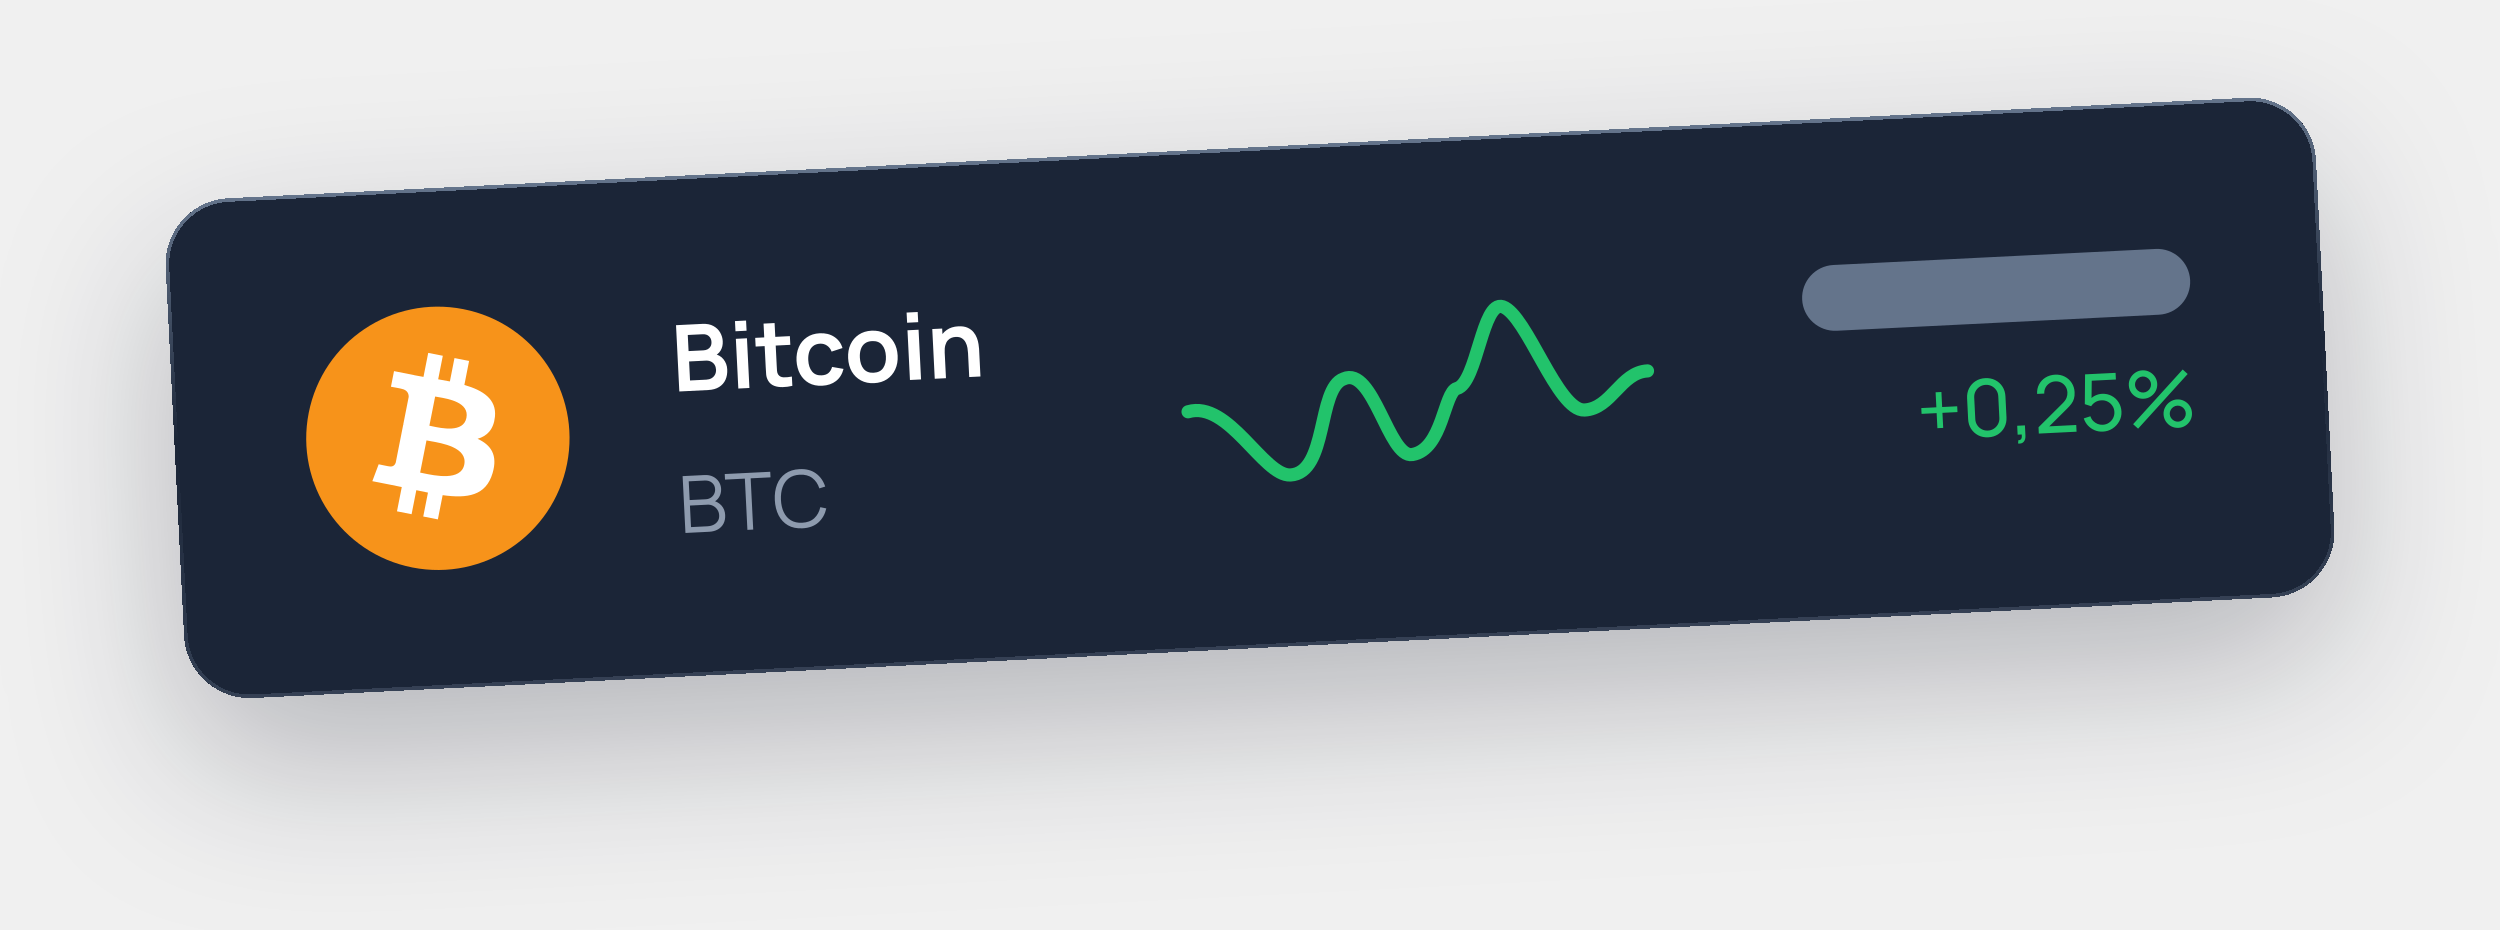
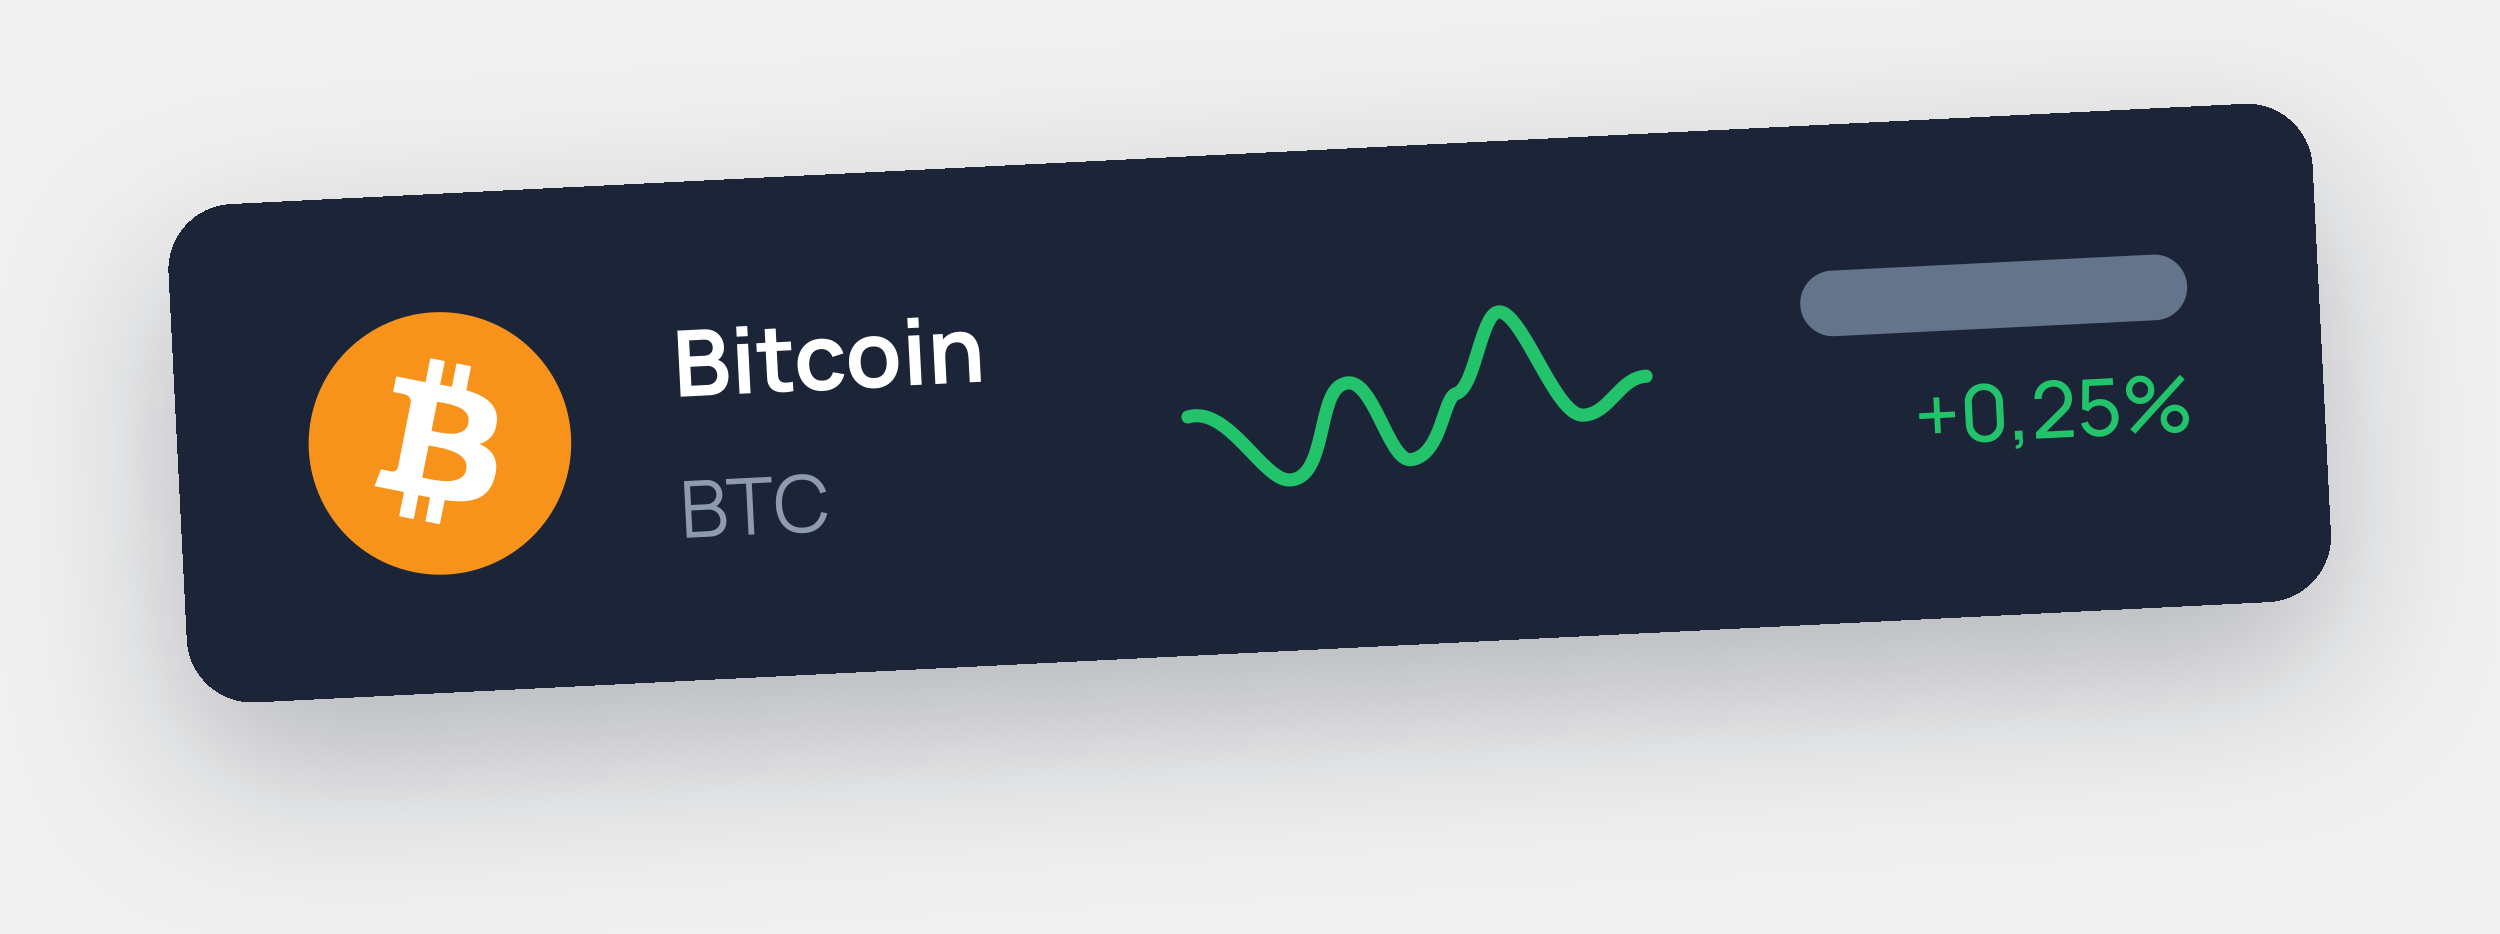
- <svg xmlns="http://www.w3.org/2000/svg" width="347" height="129" viewBox="0 0 347 129" fill="none">
-   <g filter="url(#filter0_d_5100_42186)">
-     <rect x="22.541" y="27.972" width="298.836" height="69.454" rx="9.139" transform="rotate(-2.85 22.541 27.9722)" fill="#1B2537" shape-rendering="crispEdges" />
-     <rect x="22.803" y="28.209" width="298.336" height="68.954" rx="8.889" transform="rotate(-2.85 22.8031 28.2094)" stroke="url(#paint0_linear_5100_42186)" stroke-width="0.5" shape-rendering="crispEdges" />
-     <path d="M78.706 64.373C76.754 74.274 67.144 80.719 57.241 78.767C47.342 76.816 40.897 67.206 42.85 57.306C44.8 47.404 54.41 40.959 64.31 42.91C74.212 44.861 80.657 54.472 78.706 64.373L78.706 64.373L78.706 64.373Z" fill="#F7931A" />
-     <path fill-rule="evenodd" clip-rule="evenodd" d="M68.699 57.837C68.941 55.39 67.026 54.176 64.454 53.431L65.11 50.099L63.082 49.7L62.443 52.944C61.91 52.838 61.362 52.742 60.819 52.646L61.463 49.38L59.436 48.981L58.779 52.312C58.338 52.234 57.905 52.157 57.484 52.075L57.486 52.064L54.689 51.512L54.263 53.678C54.263 53.678 55.766 53.944 55.736 53.967C56.557 54.129 56.731 54.659 56.727 55.086L55.979 58.881C56.036 58.892 56.109 58.909 56.191 58.938L56.132 58.926C56.082 58.916 56.03 58.906 55.977 58.896L54.928 64.213C54.841 64.464 54.608 64.846 54.034 64.734C54.055 64.762 52.559 64.443 52.559 64.443L51.679 66.786L54.318 67.306C54.608 67.363 54.893 67.423 55.176 67.482C55.374 67.523 55.57 67.564 55.765 67.603L55.102 70.973L57.128 71.373L57.785 68.038C58.339 68.16 58.876 68.27 59.402 68.373L58.747 71.692L60.775 72.091L61.439 68.728C64.887 69.204 67.443 68.815 68.37 65.672C69.118 63.141 68.132 61.752 66.288 60.906C67.582 60.539 68.525 59.629 68.699 57.837L68.699 57.837L68.699 57.837ZM64.441 64.483C63.986 66.793 60.367 66.028 58.711 65.677L58.711 65.677C58.562 65.646 58.429 65.618 58.315 65.595L59.196 61.131C59.334 61.158 59.503 61.187 59.694 61.22L59.694 61.22C61.404 61.516 64.907 62.12 64.441 64.483L64.441 64.483ZM59.931 59.157C61.312 59.453 64.325 60.098 64.739 57.998L64.739 57.998C65.162 55.85 62.241 55.355 60.815 55.112C60.654 55.085 60.513 55.061 60.397 55.038L59.598 59.087C59.694 59.106 59.806 59.13 59.931 59.157Z" fill="white" />
-     <path d="M94.29 54.337L93.832 45.136L97.481 44.955C98.102 44.924 98.618 45.024 99.026 45.255C99.439 45.483 99.751 45.785 99.962 46.163C100.177 46.541 100.295 46.937 100.315 47.35C100.341 47.857 100.241 48.293 100.016 48.658C99.795 49.024 99.481 49.279 99.074 49.423L99.058 49.103C99.644 49.206 100.096 49.459 100.415 49.862C100.738 50.264 100.913 50.732 100.939 51.264C100.967 51.809 100.886 52.292 100.698 52.711C100.509 53.13 100.214 53.465 99.812 53.716C99.415 53.966 98.914 54.106 98.309 54.136L94.29 54.337ZM95.777 52.809L98.045 52.696C98.314 52.682 98.552 52.617 98.759 52.5C98.967 52.379 99.125 52.217 99.235 52.015C99.348 51.809 99.398 51.569 99.385 51.297C99.372 51.05 99.308 50.831 99.192 50.64C99.076 50.45 98.912 50.302 98.702 50.197C98.492 50.088 98.244 50.041 97.959 50.055L95.646 50.17L95.777 52.809ZM95.574 48.732L97.644 48.629C97.866 48.618 98.062 48.566 98.232 48.472C98.403 48.378 98.535 48.245 98.629 48.074C98.722 47.903 98.763 47.696 98.751 47.453C98.736 47.134 98.62 46.873 98.405 46.67C98.19 46.467 97.899 46.375 97.533 46.393L95.463 46.496L95.574 48.732ZM102.084 45.981L102.013 44.569L103.553 44.492L103.624 45.904L102.084 45.981ZM102.479 53.929L102.136 47.029L103.676 46.952L104.019 53.852L102.479 53.929ZM109.977 53.556C109.526 53.663 109.08 53.722 108.641 53.731C108.206 53.744 107.813 53.685 107.46 53.553C107.107 53.417 106.834 53.189 106.638 52.87C106.466 52.58 106.368 52.279 106.344 51.969C106.32 51.658 106.298 51.307 106.278 50.915L105.98 44.916L107.513 44.839L107.807 50.749C107.821 51.026 107.835 51.269 107.85 51.477C107.869 51.686 107.922 51.854 108.01 51.982C108.176 52.23 108.428 52.36 108.766 52.373C109.104 52.386 109.486 52.35 109.913 52.265L109.977 53.556ZM104.883 48.102L104.823 46.895L109.634 46.655L109.694 47.863L104.883 48.102ZM114.118 53.542C113.407 53.577 112.792 53.45 112.273 53.16C111.755 52.865 111.348 52.45 111.052 51.914C110.761 51.377 110.596 50.762 110.557 50.068C110.526 49.361 110.633 48.728 110.879 48.169C111.128 47.606 111.498 47.156 111.99 46.82C112.481 46.479 113.076 46.292 113.774 46.257C114.558 46.218 115.23 46.383 115.791 46.752C116.356 47.117 116.738 47.636 116.938 48.309L115.426 48.801C115.288 48.436 115.075 48.159 114.788 47.968C114.501 47.773 114.181 47.684 113.827 47.702C113.427 47.722 113.101 47.834 112.851 48.039C112.601 48.239 112.422 48.508 112.315 48.847C112.208 49.185 112.165 49.565 112.186 49.987C112.219 50.643 112.392 51.166 112.706 51.556C113.02 51.946 113.467 52.127 114.046 52.098C114.455 52.077 114.772 51.968 114.997 51.769C115.226 51.569 115.391 51.29 115.493 50.93L117.082 51.204C116.904 51.917 116.559 52.477 116.045 52.882C115.531 53.283 114.889 53.503 114.118 53.542ZM121.332 53.182C120.642 53.217 120.031 53.091 119.501 52.806C118.97 52.521 118.548 52.113 118.235 51.582C117.927 51.046 117.755 50.423 117.72 49.712C117.684 48.987 117.797 48.346 118.059 47.786C118.322 47.226 118.703 46.78 119.203 46.448C119.703 46.116 120.292 45.933 120.969 45.899C121.664 45.864 122.276 45.99 122.807 46.275C123.338 46.56 123.76 46.971 124.072 47.506C124.385 48.037 124.559 48.658 124.594 49.369C124.63 50.085 124.517 50.725 124.254 51.288C123.996 51.848 123.617 52.296 123.117 52.633C122.617 52.965 122.022 53.148 121.332 53.182ZM121.26 51.739C121.873 51.708 122.319 51.481 122.597 51.057C122.875 50.633 122.997 50.098 122.965 49.45C122.932 48.782 122.754 48.257 122.432 47.876C122.11 47.49 121.646 47.313 121.041 47.343C120.628 47.363 120.292 47.474 120.033 47.675C119.778 47.871 119.595 48.139 119.484 48.477C119.372 48.812 119.327 49.196 119.349 49.63C119.382 50.299 119.56 50.826 119.882 51.212C120.209 51.592 120.668 51.768 121.26 51.739ZM125.906 44.795L125.836 43.383L127.375 43.306L127.446 44.718L125.906 44.795ZM126.302 52.743L125.958 45.843L127.498 45.766L127.841 52.666L126.302 52.743ZM134.528 52.333L134.363 49.011C134.352 48.794 134.325 48.554 134.282 48.291C134.239 48.029 134.156 47.779 134.033 47.541C133.914 47.3 133.743 47.105 133.517 46.959C133.297 46.812 133.003 46.747 132.637 46.766C132.441 46.775 132.249 46.817 132.06 46.89C131.872 46.964 131.703 47.083 131.553 47.249C131.407 47.41 131.294 47.629 131.214 47.906C131.134 48.179 131.104 48.526 131.125 48.948L130.192 48.604C130.163 48.016 130.249 47.478 130.451 46.99C130.657 46.501 130.975 46.105 131.404 45.802C131.833 45.495 132.371 45.325 133.018 45.293C133.529 45.267 133.955 45.331 134.296 45.485C134.637 45.639 134.912 45.843 135.121 46.097C135.33 46.352 135.489 46.626 135.597 46.919C135.706 47.213 135.779 47.493 135.818 47.76C135.861 48.023 135.887 48.237 135.895 48.403L136.087 52.256L134.528 52.333ZM129.743 52.572L129.399 45.671L130.773 45.603L130.879 47.743L131.065 47.734L131.301 52.494L129.743 52.572Z" fill="white" />
-     <path d="M95.14 73.974L94.747 66.088L97.792 65.936C98.234 65.914 98.624 65.987 98.961 66.153C99.299 66.319 99.567 66.553 99.765 66.854C99.963 67.151 100.071 67.487 100.089 67.859C100.11 68.282 100.016 68.666 99.806 69.009C99.596 69.349 99.305 69.593 98.931 69.739L98.907 69.471C99.425 69.592 99.84 69.828 100.15 70.178C100.46 70.529 100.628 70.963 100.654 71.482C100.677 71.938 100.599 72.337 100.423 72.679C100.245 73.017 99.986 73.284 99.644 73.481C99.303 73.677 98.9 73.787 98.437 73.81L95.14 73.974ZM95.912 73.162L98.201 73.048C98.522 73.032 98.808 72.961 99.058 72.835C99.308 72.705 99.5 72.531 99.636 72.312C99.775 72.093 99.837 71.833 99.822 71.534C99.808 71.242 99.727 70.982 99.58 70.755C99.433 70.528 99.24 70.352 98.999 70.224C98.762 70.094 98.496 70.035 98.2 70.05L95.763 70.171L95.912 73.162ZM95.725 69.41L97.954 69.299C98.206 69.287 98.433 69.219 98.635 69.095C98.838 68.968 98.994 68.801 99.105 68.594C99.219 68.387 99.269 68.152 99.256 67.889C99.238 67.517 99.093 67.22 98.822 67C98.555 66.779 98.222 66.678 97.825 66.698L95.596 66.809L95.725 69.41ZM103.74 73.546L103.386 66.432L100.632 66.569L100.593 65.797L106.908 65.483L106.946 66.255L104.191 66.392L104.546 73.506L103.74 73.546ZM111.379 73.33C110.594 73.369 109.923 73.229 109.365 72.909C108.808 72.585 108.375 72.122 108.067 71.519C107.758 70.916 107.584 70.211 107.544 69.404C107.504 68.597 107.607 67.878 107.854 67.247C108.101 66.616 108.486 66.114 109.009 65.74C109.532 65.363 110.185 65.155 110.97 65.116C111.887 65.07 112.647 65.268 113.251 65.71C113.855 66.149 114.284 66.757 114.539 67.535L113.728 67.789C113.529 67.173 113.203 66.694 112.75 66.35C112.298 66.007 111.717 65.853 111.009 65.888C110.392 65.919 109.886 66.085 109.491 66.386C109.096 66.688 108.807 67.096 108.624 67.61C108.444 68.12 108.367 68.704 108.393 69.362C108.422 70.019 108.551 70.593 108.78 71.082C109.013 71.572 109.343 71.949 109.77 72.214C110.2 72.474 110.724 72.589 111.341 72.558C112.049 72.523 112.611 72.312 113.028 71.925C113.444 71.535 113.72 71.025 113.857 70.396L114.69 70.569C114.513 71.368 114.147 72.018 113.59 72.518C113.033 73.014 112.296 73.285 111.379 73.33Z" fill="#8E9BAE" />
-     <path d="M164.904 57.154C170.515 55.495 175.367 66.114 179.1 65.929C184.326 65.668 182.823 53.871 186.501 52.586C190.614 50.729 192.745 63.641 196.039 63.089C200.274 62.379 200.416 54.403 202.224 53.916C205.033 53.16 205.728 41.615 208.583 42.575C211.898 43.69 216.195 57.096 219.928 56.91C223.661 56.724 224.94 51.67 228.672 51.484" stroke="#22C36B" stroke-width="1.828" stroke-linecap="round" />
-     <rect x="249.912" y="37.008" width="53.919" height="9.139" rx="4.569" transform="rotate(-2.85 249.912 37.0083)" fill="#64748B" />
-     <path d="M268.911 59.433L268.806 57.341L266.714 57.445L266.674 56.64L268.766 56.535L268.662 54.449L269.468 54.409L269.571 56.495L271.658 56.392L271.698 57.197L269.611 57.3L269.716 59.392L268.911 59.433ZM275.97 60.701C275.459 60.726 274.997 60.634 274.584 60.424C274.174 60.21 273.843 59.91 273.589 59.524C273.339 59.133 273.202 58.683 273.176 58.172L273.032 55.28C273.007 54.769 273.099 54.307 273.309 53.894C273.523 53.48 273.823 53.149 274.209 52.899C274.599 52.649 275.05 52.511 275.561 52.486C276.072 52.461 276.534 52.553 276.947 52.763C277.361 52.973 277.692 53.273 277.942 53.663C278.192 54.053 278.33 54.504 278.355 55.015L278.499 57.907C278.525 58.418 278.432 58.88 278.222 59.293C278.012 59.702 277.712 60.034 277.322 60.288C276.932 60.538 276.481 60.675 275.97 60.701ZM275.924 59.764C276.234 59.749 276.511 59.66 276.756 59.498C277 59.335 277.191 59.125 277.328 58.865C277.465 58.602 277.526 58.317 277.511 58.011L277.361 55.004C277.346 54.694 277.257 54.416 277.095 54.172C276.932 53.928 276.721 53.737 276.462 53.599C276.203 53.462 275.918 53.401 275.608 53.417C275.301 53.432 275.023 53.521 274.775 53.684C274.531 53.846 274.34 54.056 274.203 54.316C274.066 54.575 274.005 54.86 274.02 55.17L274.17 58.177C274.185 58.484 274.274 58.761 274.437 59.009C274.599 59.254 274.81 59.444 275.069 59.582C275.332 59.719 275.617 59.779 275.924 59.764ZM280.108 61.56L280.146 61.102C280.3 61.105 280.413 61.071 280.486 60.997C280.56 60.924 280.604 60.827 280.62 60.705C280.636 60.584 280.633 60.45 280.611 60.305L280.047 60.333L279.986 59.095L281.059 59.042L281.129 60.444C281.148 60.827 281.067 61.12 280.887 61.323C280.71 61.526 280.451 61.605 280.108 61.56ZM282.986 60.181L282.948 59.305L286.29 55.981C286.569 55.704 286.752 55.446 286.839 55.208C286.93 54.965 286.969 54.72 286.956 54.472C286.941 54.169 286.858 53.898 286.707 53.66C286.556 53.423 286.357 53.239 286.109 53.108C285.864 52.978 285.591 52.92 285.288 52.935C284.974 52.951 284.698 53.039 284.461 53.201C284.224 53.359 284.04 53.565 283.91 53.816C283.783 54.068 283.729 54.338 283.747 54.626L282.75 54.675C282.725 54.179 282.819 53.735 283.03 53.344C283.241 52.949 283.538 52.634 283.921 52.399C284.308 52.16 284.754 52.028 285.258 52.003C285.747 51.979 286.191 52.07 286.589 52.277C286.987 52.481 287.307 52.77 287.549 53.146C287.795 53.519 287.929 53.947 287.954 54.433C287.971 54.776 287.942 55.076 287.867 55.332C287.795 55.588 287.675 55.828 287.507 56.053C287.339 56.273 287.126 56.511 286.867 56.765L284.089 59.522L283.947 59.2L288.18 58.989L288.227 59.92L282.986 60.181ZM291.878 59.909C291.473 59.929 291.091 59.864 290.732 59.713C290.377 59.563 290.068 59.347 289.805 59.068C289.546 58.784 289.354 58.453 289.229 58.075L290.153 57.777C290.231 58.033 290.359 58.251 290.537 58.433C290.714 58.611 290.917 58.747 291.145 58.842C291.376 58.933 291.614 58.972 291.859 58.96C292.18 58.944 292.464 58.853 292.712 58.687C292.964 58.517 293.158 58.3 293.295 58.038C293.432 57.771 293.493 57.484 293.477 57.177C293.461 56.86 293.369 56.577 293.199 56.329C293.033 56.078 292.816 55.884 292.55 55.747C292.283 55.61 291.996 55.549 291.69 55.565C291.343 55.582 291.049 55.67 290.808 55.828C290.57 55.983 290.386 56.167 290.253 56.383L289.372 56.097L289.408 51.961L293.641 51.751L293.687 52.676L289.925 52.864L290.337 52.437L290.299 55.749L290.071 55.48C290.279 55.236 290.531 55.042 290.827 54.899C291.128 54.756 291.437 54.677 291.754 54.661C292.244 54.637 292.687 54.73 293.086 54.941C293.484 55.148 293.806 55.443 294.052 55.826C294.298 56.205 294.433 56.639 294.458 57.129C294.482 57.614 294.38 58.064 294.151 58.478C293.923 58.888 293.608 59.224 293.208 59.486C292.811 59.743 292.368 59.884 291.878 59.909ZM296.767 59.501L296.077 58.876L302.957 51.287L303.647 51.911L296.767 59.501ZM302.372 59.386C302.011 59.404 301.676 59.333 301.368 59.173C301.063 59.009 300.814 58.783 300.62 58.496C300.427 58.206 300.321 57.878 300.302 57.513C300.285 57.155 300.36 56.822 300.527 56.514C300.695 56.205 300.924 55.954 301.214 55.76C301.505 55.566 301.825 55.461 302.176 55.443C302.537 55.425 302.872 55.498 303.18 55.662C303.489 55.823 303.738 56.048 303.928 56.339C304.121 56.626 304.227 56.952 304.245 57.317C304.264 57.682 304.191 58.018 304.027 58.327C303.866 58.631 303.641 58.88 303.35 59.074C303.06 59.264 302.734 59.368 302.372 59.386ZM302.329 58.526C302.53 58.517 302.712 58.456 302.875 58.346C303.041 58.235 303.17 58.093 303.26 57.92C303.354 57.747 303.396 57.56 303.386 57.359C303.376 57.159 303.315 56.977 303.205 56.814C303.098 56.647 302.956 56.519 302.779 56.429C302.606 56.335 302.419 56.293 302.219 56.303C302.018 56.313 301.836 56.373 301.673 56.484C301.51 56.591 301.382 56.733 301.288 56.909C301.194 57.082 301.152 57.269 301.162 57.47C301.172 57.671 301.233 57.853 301.343 58.016C301.454 58.178 301.596 58.307 301.769 58.401C301.942 58.495 302.129 58.536 302.329 58.526ZM297.548 55.344C297.187 55.362 296.852 55.291 296.544 55.131C296.236 54.967 295.985 54.741 295.791 54.455C295.601 54.164 295.497 53.836 295.479 53.471C295.461 53.113 295.536 52.78 295.703 52.471C295.871 52.163 296.1 51.912 296.391 51.718C296.681 51.524 297.002 51.419 297.352 51.401C297.713 51.383 298.046 51.456 298.351 51.62C298.659 51.781 298.91 52.006 299.104 52.297C299.298 52.584 299.403 52.91 299.422 53.275C299.44 53.64 299.367 53.976 299.203 54.285C299.039 54.589 298.811 54.839 298.521 55.032C298.234 55.222 297.91 55.326 297.548 55.344ZM297.505 54.484C297.706 54.474 297.888 54.414 298.051 54.304C298.217 54.193 298.346 54.051 298.436 53.878C298.53 53.705 298.572 53.518 298.562 53.317C298.552 53.117 298.492 52.935 298.381 52.772C298.274 52.605 298.132 52.477 297.956 52.387C297.783 52.293 297.596 52.251 297.395 52.261C297.194 52.271 297.012 52.331 296.849 52.442C296.686 52.549 296.558 52.691 296.464 52.867C296.37 53.04 296.328 53.227 296.338 53.428C296.348 53.629 296.409 53.811 296.519 53.974C296.63 54.136 296.772 54.265 296.945 54.359C297.118 54.453 297.305 54.494 297.505 54.484Z" fill="#22C36B" />
+ <svg xmlns="http://www.w3.org/2000/svg" width="348" height="130" viewBox="0 0 348 130" fill="none">
+   <g filter="url(#filter0_d_4140_74204)">
+     <rect x="23" y="28.859" width="298.836" height="69.454" rx="9.139" transform="rotate(-2.85 23 28.8586)" fill="#1B2537" shape-rendering="crispEdges" />
+     <path d="M79.165 65.26C77.213 75.16 67.603 81.605 57.7 79.653C47.801 77.702 41.356 68.093 43.309 58.193C45.259 48.291 54.869 41.846 64.769 43.797C74.671 45.748 81.116 55.358 79.165 65.26L79.165 65.26L79.165 65.26Z" fill="#F7931A" />
+     <path fill-rule="evenodd" clip-rule="evenodd" d="M69.157 58.724C69.4 56.276 67.485 55.062 64.912 54.317L65.569 50.986L63.541 50.586L62.901 53.83C62.368 53.725 61.821 53.628 61.278 53.532L61.922 50.267L59.895 49.867L59.237 53.198C58.797 53.12 58.364 53.044 57.943 52.961L57.945 52.95L55.148 52.398L54.721 54.564C54.721 54.564 56.225 54.831 56.195 54.853C57.016 55.016 57.189 55.545 57.186 55.972L56.438 59.767C56.495 59.779 56.568 59.796 56.65 59.824L56.591 59.812C56.541 59.802 56.489 59.792 56.435 59.782L55.387 65.099C55.3 65.35 55.067 65.733 54.492 65.621C54.514 65.649 53.018 65.33 53.018 65.33L52.138 67.672L54.777 68.192C55.066 68.25 55.352 68.309 55.635 68.368C55.833 68.409 56.029 68.45 56.224 68.49L55.56 71.859L57.586 72.259L58.243 68.925C58.798 69.046 59.335 69.157 59.861 69.26L59.206 72.578L61.234 72.978L61.898 69.614C65.346 70.09 67.902 69.702 68.829 66.558C69.576 64.028 68.59 62.638 66.747 61.792C68.041 61.425 68.984 60.515 69.158 58.724L69.157 58.723L69.157 58.724ZM64.9 65.369C64.445 67.68 60.825 66.914 59.169 66.564L59.169 66.564C59.02 66.532 58.887 66.504 58.774 66.482L59.654 62.017C59.793 62.045 59.962 62.074 60.153 62.107L60.153 62.107C61.862 62.402 65.365 63.007 64.9 65.369L64.9 65.369ZM60.39 60.043C61.771 60.339 64.783 60.984 65.198 58.885L65.198 58.885C65.621 56.737 62.7 56.241 61.273 55.999C61.113 55.972 60.971 55.948 60.855 55.925L60.057 59.974C60.153 59.992 60.264 60.017 60.39 60.043Z" fill="white" />
+     <path d="M94.749 55.223L94.291 46.023L97.94 45.841C98.562 45.81 99.077 45.91 99.486 46.142C99.898 46.369 100.21 46.672 100.421 47.05C100.636 47.428 100.754 47.823 100.775 48.236C100.8 48.743 100.7 49.179 100.475 49.545C100.254 49.91 99.94 50.165 99.533 50.309L99.517 49.99C100.103 50.093 100.555 50.346 100.874 50.748C101.197 51.151 101.372 51.618 101.399 52.151C101.426 52.696 101.345 53.178 101.157 53.597C100.969 54.017 100.673 54.352 100.272 54.602C99.874 54.853 99.373 54.993 98.768 55.023L94.749 55.223ZM96.236 53.695L98.504 53.582C98.773 53.569 99.011 53.504 99.219 53.386C99.426 53.265 99.584 53.104 99.694 52.902C99.808 52.695 99.858 52.456 99.844 52.183C99.832 51.936 99.767 51.717 99.651 51.527C99.535 51.336 99.372 51.188 99.162 51.084C98.951 50.974 98.703 50.927 98.418 50.941L96.105 51.056L96.236 53.695ZM96.033 49.619L98.103 49.516C98.325 49.505 98.521 49.452 98.691 49.358C98.862 49.264 98.994 49.132 99.088 48.961C99.182 48.789 99.223 48.583 99.211 48.34C99.195 48.02 99.079 47.759 98.864 47.556C98.649 47.354 98.358 47.261 97.992 47.279L95.922 47.383L96.033 49.619ZM102.543 46.867L102.473 45.455L104.012 45.379L104.083 46.791L102.543 46.867ZM102.939 54.815L102.595 47.915L104.135 47.838L104.478 54.739L102.939 54.815ZM110.437 54.442C109.985 54.55 109.54 54.608 109.1 54.617C108.665 54.631 108.272 54.571 107.919 54.439C107.567 54.303 107.293 54.075 107.098 53.757C106.925 53.466 106.827 53.166 106.803 52.855C106.779 52.545 106.757 52.194 106.738 51.802L106.439 45.802L107.972 45.726L108.267 51.636C108.28 51.913 108.295 52.155 108.309 52.364C108.328 52.572 108.381 52.74 108.469 52.868C108.635 53.116 108.887 53.247 109.225 53.26C109.563 53.273 109.945 53.237 110.372 53.151L110.437 54.442ZM105.342 48.989L105.282 47.781L110.093 47.542L110.153 48.749L105.342 48.989ZM114.577 54.428C113.866 54.464 113.251 54.336 112.733 54.046C112.214 53.752 111.807 53.336 111.511 52.8C111.22 52.264 111.055 51.649 111.016 50.955C110.985 50.247 111.092 49.614 111.338 49.056C111.587 48.492 111.958 48.042 112.449 47.706C112.94 47.366 113.535 47.178 114.234 47.144C115.017 47.105 115.69 47.27 116.25 47.639C116.815 48.004 117.197 48.523 117.397 49.196L115.885 49.687C115.747 49.323 115.535 49.045 115.248 48.854C114.96 48.66 114.64 48.571 114.286 48.588C113.886 48.608 113.561 48.721 113.31 48.925C113.06 49.126 112.881 49.395 112.774 49.733C112.667 50.072 112.624 50.452 112.645 50.873C112.678 51.529 112.851 52.052 113.165 52.442C113.479 52.832 113.926 53.013 114.505 52.984C114.914 52.964 115.231 52.854 115.456 52.655C115.685 52.456 115.851 52.176 115.952 51.817L117.542 52.09C117.364 52.803 117.018 53.363 116.504 53.769C115.99 54.17 115.348 54.39 114.577 54.428ZM121.791 54.069C121.101 54.103 120.491 53.978 119.96 53.693C119.429 53.407 119.007 52.999 118.695 52.468C118.386 51.933 118.214 51.309 118.179 50.598C118.143 49.874 118.256 49.232 118.519 48.672C118.781 48.113 119.162 47.667 119.662 47.334C120.163 47.002 120.751 46.819 121.429 46.785C122.123 46.751 122.735 46.876 123.266 47.161C123.797 47.447 124.219 47.857 124.532 48.392C124.844 48.923 125.018 49.544 125.054 50.256C125.089 50.971 124.976 51.611 124.714 52.175C124.455 52.734 124.076 53.182 123.576 53.519C123.076 53.851 122.481 54.035 121.791 54.069ZM121.719 52.625C122.333 52.594 122.778 52.367 123.056 51.944C123.334 51.52 123.457 50.984 123.424 50.337C123.391 49.668 123.213 49.143 122.891 48.762C122.569 48.377 122.105 48.199 121.5 48.229C121.087 48.25 120.751 48.361 120.492 48.561C120.237 48.758 120.054 49.025 119.943 49.364C119.831 49.698 119.786 50.082 119.808 50.517C119.841 51.186 120.019 51.713 120.342 52.098C120.668 52.479 121.127 52.654 121.719 52.625ZM126.365 45.681L126.295 44.269L127.835 44.193L127.905 45.605L126.365 45.681ZM126.761 53.629L126.417 46.729L127.957 46.653L128.301 53.553L126.761 53.629ZM134.987 53.22L134.822 49.898C134.811 49.68 134.784 49.44 134.741 49.178C134.698 48.915 134.615 48.665 134.493 48.428C134.374 48.186 134.202 47.992 133.977 47.845C133.756 47.698 133.462 47.634 133.096 47.652C132.9 47.662 132.708 47.703 132.519 47.777C132.331 47.85 132.162 47.97 132.012 48.135C131.866 48.296 131.753 48.515 131.673 48.792C131.593 49.066 131.563 49.413 131.584 49.834L130.651 49.49C130.622 48.903 130.708 48.364 130.91 47.876C131.117 47.388 131.434 46.992 131.863 46.689C132.292 46.381 132.83 46.211 133.477 46.179C133.989 46.154 134.414 46.218 134.755 46.372C135.096 46.526 135.371 46.73 135.58 46.984C135.789 47.238 135.948 47.512 136.056 47.806C136.165 48.099 136.239 48.38 136.278 48.647C136.321 48.909 136.346 49.123 136.354 49.29L136.546 53.142L134.987 53.22ZM130.202 53.458L129.858 46.558L131.232 46.489L131.338 48.63L131.524 48.621L131.761 53.38L130.202 53.458Z" fill="white" />
+     <path d="M95.599 74.861L95.206 66.975L98.251 66.823C98.693 66.801 99.083 66.873 99.42 67.039C99.758 67.205 100.026 67.439 100.224 67.74C100.422 68.038 100.53 68.373 100.548 68.745C100.57 69.169 100.475 69.552 100.265 69.896C100.055 70.236 99.764 70.479 99.39 70.626L99.366 70.358C99.885 70.478 100.299 70.714 100.609 71.065C100.919 71.415 101.087 71.85 101.113 72.368C101.136 72.825 101.059 73.224 100.882 73.565C100.705 73.904 100.445 74.171 100.104 74.367C99.762 74.564 99.359 74.673 98.896 74.696L95.599 74.861ZM96.371 74.048L98.66 73.934C98.981 73.918 99.267 73.847 99.517 73.721C99.767 73.592 99.959 73.417 100.095 73.198C100.234 72.979 100.296 72.72 100.281 72.421C100.267 72.128 100.186 71.869 100.039 71.642C99.893 71.415 99.699 71.238 99.458 71.111C99.221 70.98 98.955 70.922 98.659 70.937L96.222 71.058L96.371 74.048ZM96.184 70.297L98.413 70.186C98.665 70.173 98.892 70.105 99.095 69.982C99.297 69.854 99.453 69.687 99.564 69.481C99.678 69.274 99.729 69.039 99.716 68.776C99.697 68.403 99.552 68.107 99.281 67.886C99.014 67.665 98.682 67.565 98.284 67.584L96.055 67.695L96.184 70.297ZM104.2 74.432L103.846 67.319L101.091 67.456L101.052 66.683L107.367 66.369L107.405 67.141L104.651 67.278L105.005 74.392L104.2 74.432ZM111.839 74.217C111.054 74.256 110.382 74.115 109.825 73.796C109.267 73.472 108.834 73.008 108.526 72.405C108.218 71.802 108.043 71.097 108.003 70.29C107.963 69.483 108.066 68.764 108.313 68.134C108.56 67.503 108.945 67.001 109.468 66.627C109.991 66.249 110.645 66.041 111.43 66.002C112.346 65.957 113.106 66.155 113.71 66.597C114.314 67.035 114.743 67.643 114.998 68.421L114.187 68.676C113.988 68.06 113.662 67.58 113.209 67.237C112.757 66.893 112.176 66.739 111.468 66.774C110.851 66.805 110.345 66.971 109.95 67.273C109.555 67.574 109.266 67.982 109.083 68.496C108.904 69.007 108.827 69.59 108.852 70.248C108.881 70.905 109.01 71.479 109.24 71.969C109.473 72.459 109.803 72.836 110.229 73.1C110.659 73.361 111.183 73.475 111.8 73.445C112.508 73.409 113.071 73.198 113.487 72.812C113.903 72.421 114.18 71.912 114.317 71.282L115.149 71.455C114.973 72.255 114.606 72.904 114.049 73.404C113.492 73.9 112.755 74.171 111.839 74.217Z" fill="#8E9BAE" />
+     <path d="M165.363 58.041C170.974 56.381 175.826 67.001 179.559 66.815C184.785 66.555 183.282 54.758 186.96 53.472C191.073 51.616 193.204 64.528 196.498 63.976C200.733 63.266 200.875 55.289 202.683 54.802C205.492 54.047 206.187 42.501 209.042 43.462C212.357 44.577 216.654 57.982 220.387 57.796C224.12 57.611 225.399 52.557 229.131 52.371" stroke="#22C36B" stroke-width="1.828" stroke-linecap="round" />
+     <rect x="250.371" y="37.895" width="53.919" height="9.139" rx="4.569" transform="rotate(-2.85 250.371 37.8948)" fill="#64748B" />
+     <path d="M269.369 60.319L269.265 58.227L267.173 58.331L267.133 57.526L269.225 57.422L269.121 55.336L269.926 55.295L270.03 57.382L272.116 57.278L272.157 58.083L270.07 58.187L270.174 60.279L269.369 60.319ZM276.429 61.587C275.918 61.613 275.455 61.52 275.042 61.31C274.633 61.096 274.301 60.796 274.048 60.41C273.798 60.02 273.66 59.569 273.635 59.058L273.491 56.166C273.465 55.655 273.557 55.193 273.768 54.78C273.981 54.367 274.281 54.035 274.668 53.786C275.058 53.536 275.509 53.398 276.02 53.373C276.531 53.347 276.993 53.439 277.406 53.649C277.819 53.859 278.151 54.159 278.401 54.55C278.651 54.94 278.788 55.39 278.814 55.901L278.958 58.793C278.983 59.304 278.891 59.766 278.681 60.179C278.471 60.589 278.171 60.92 277.781 61.174C277.39 61.424 276.94 61.562 276.429 61.587ZM276.382 60.651C276.692 60.635 276.97 60.546 277.214 60.384C277.459 60.222 277.649 60.011 277.787 59.752C277.924 59.489 277.984 59.204 277.969 58.897L277.82 55.891C277.804 55.58 277.715 55.303 277.553 55.058C277.391 54.814 277.18 54.623 276.921 54.486C276.661 54.349 276.376 54.288 276.066 54.303C275.759 54.319 275.482 54.408 275.234 54.57C274.989 54.732 274.799 54.943 274.661 55.202C274.524 55.462 274.463 55.747 274.479 56.057L274.629 59.063C274.644 59.37 274.733 59.648 274.895 59.896C275.057 60.14 275.268 60.331 275.527 60.468C275.79 60.605 276.075 60.666 276.382 60.651ZM280.567 62.446L280.604 61.989C280.758 61.992 280.872 61.957 280.945 61.884C281.018 61.811 281.063 61.713 281.079 61.592C281.095 61.47 281.092 61.337 281.07 61.191L280.506 61.219L280.444 59.982L281.517 59.928L281.587 61.33C281.606 61.714 281.526 62.007 281.346 62.21C281.169 62.413 280.909 62.491 280.567 62.446ZM283.444 61.068L283.406 60.191L286.749 56.868C287.028 56.591 287.211 56.333 287.298 56.094C287.388 55.852 287.427 55.606 287.415 55.358C287.4 55.055 287.317 54.785 287.166 54.547C287.015 54.309 286.815 54.125 286.567 53.995C286.323 53.864 286.049 53.806 285.746 53.822C285.432 53.837 285.157 53.926 284.919 54.088C284.682 54.246 284.498 54.451 284.368 54.703C284.242 54.954 284.187 55.224 284.205 55.512L283.209 55.562C283.184 55.065 283.277 54.622 283.488 54.23C283.699 53.836 283.996 53.521 284.38 53.286C284.767 53.047 285.212 52.915 285.716 52.89C286.205 52.865 286.649 52.957 287.048 53.164C287.446 53.367 287.766 53.657 288.008 54.033C288.253 54.405 288.388 54.834 288.412 55.319C288.429 55.663 288.4 55.962 288.325 56.219C288.254 56.475 288.134 56.715 287.966 56.939C287.797 57.16 287.584 57.397 287.326 57.652L284.548 60.409L284.406 60.087L288.639 59.876L288.685 60.807L283.444 61.068ZM292.337 60.795C291.932 60.815 291.55 60.75 291.191 60.6C290.836 60.449 290.527 60.234 290.264 59.954C290.004 59.671 289.812 59.34 289.687 58.962L290.611 58.663C290.69 58.919 290.818 59.138 290.995 59.319C291.172 59.497 291.375 59.633 291.603 59.728C291.834 59.819 292.072 59.859 292.317 59.846C292.638 59.83 292.923 59.739 293.171 59.573C293.422 59.403 293.617 59.187 293.753 58.924C293.89 58.657 293.951 58.371 293.936 58.064C293.92 57.746 293.827 57.464 293.657 57.216C293.491 56.964 293.275 56.77 293.008 56.633C292.741 56.496 292.455 56.436 292.148 56.451C291.801 56.468 291.507 56.556 291.266 56.715C291.029 56.869 290.844 57.054 290.712 57.269L289.83 56.984L289.866 52.848L294.099 52.637L294.145 53.563L290.383 53.75L290.796 53.323L290.757 56.636L290.53 56.367C290.737 56.122 290.989 55.929 291.286 55.786C291.586 55.643 291.895 55.563 292.213 55.547C292.702 55.523 293.146 55.616 293.544 55.827C293.943 56.034 294.265 56.329 294.511 56.712C294.757 57.092 294.892 57.526 294.916 58.015C294.94 58.501 294.838 58.95 294.61 59.364C294.381 59.775 294.067 60.111 293.666 60.372C293.269 60.63 292.826 60.771 292.337 60.795ZM297.226 60.387L296.536 59.763L303.416 52.173L304.105 52.798L297.226 60.387ZM302.831 60.273C302.469 60.291 302.134 60.22 301.826 60.059C301.522 59.895 301.273 59.67 301.079 59.383C300.885 59.092 300.779 58.764 300.761 58.399C300.743 58.042 300.818 57.709 300.986 57.4C301.153 57.092 301.382 56.84 301.673 56.647C301.963 56.453 302.284 56.347 302.634 56.33C302.996 56.312 303.331 56.385 303.639 56.549C303.947 56.709 304.196 56.935 304.386 57.225C304.58 57.512 304.686 57.838 304.704 58.203C304.722 58.568 304.649 58.905 304.485 59.213C304.325 59.518 304.099 59.767 303.809 59.961C303.518 60.151 303.192 60.255 302.831 60.273ZM302.788 59.413C302.989 59.403 303.17 59.343 303.333 59.232C303.5 59.121 303.628 58.98 303.718 58.807C303.812 58.634 303.854 58.447 303.844 58.246C303.834 58.045 303.774 57.863 303.663 57.7C303.556 57.534 303.414 57.405 303.238 57.315C303.065 57.221 302.878 57.179 302.677 57.19C302.476 57.2 302.294 57.26 302.132 57.37C301.969 57.477 301.84 57.619 301.747 57.796C301.653 57.969 301.611 58.156 301.621 58.357C301.631 58.557 301.691 58.739 301.802 58.902C301.912 59.065 302.054 59.193 302.227 59.287C302.4 59.381 302.587 59.423 302.788 59.413ZM298.007 56.231C297.645 56.249 297.311 56.178 297.002 56.017C296.694 55.853 296.443 55.628 296.25 55.341C296.059 55.05 295.955 54.722 295.937 54.357C295.919 53.999 295.994 53.666 296.162 53.358C296.33 53.05 296.559 52.798 296.849 52.605C297.14 52.411 297.46 52.305 297.81 52.288C298.172 52.27 298.505 52.343 298.81 52.507C299.118 52.667 299.369 52.893 299.562 53.183C299.756 53.47 299.862 53.796 299.88 54.161C299.898 54.526 299.825 54.863 299.661 55.171C299.497 55.476 299.27 55.725 298.979 55.919C298.692 56.109 298.368 56.213 298.007 56.231ZM297.964 55.371C298.165 55.361 298.347 55.301 298.509 55.19C298.676 55.079 298.804 54.937 298.895 54.765C298.988 54.592 299.03 54.405 299.02 54.204C299.01 54.003 298.95 53.821 298.839 53.658C298.732 53.492 298.591 53.363 298.414 53.273C298.241 53.179 298.054 53.138 297.853 53.148C297.652 53.157 297.471 53.218 297.308 53.328C297.145 53.435 297.016 53.577 296.923 53.754C296.829 53.927 296.787 54.114 296.797 54.315C296.807 54.515 296.867 54.697 296.978 54.86C297.088 55.023 297.23 55.151 297.403 55.245C297.576 55.339 297.763 55.381 297.964 55.371Z" fill="#22C36B" />
  </g>
  <defs>
-     <filter id="filter0_d_5100_42186" x="-0.306" y="-0.595" width="347.614" height="129.921" filterUnits="userSpaceOnUse" color-interpolation-filters="sRGB">
+     <filter id="filter0_d_4140_74204" x="0.153" y="0.292" width="347.614" height="129.921" filterUnits="userSpaceOnUse" color-interpolation-filters="sRGB">
      <feFlood flood-opacity="0" result="BackgroundImageFix" />
      <feColorMatrix in="SourceAlpha" type="matrix" values="0 0 0 0 0 0 0 0 0 0 0 0 0 0 0 0 0 0 127 0" result="hardAlpha" />
      <feOffset dy="9.139" />
      <feGaussianBlur stdDeviation="11.423" />
      <feComposite in2="hardAlpha" operator="out" />
      <feColorMatrix type="matrix" values="0 0 0 0 0.024 0 0 0 0 0.039 0 0 0 0 0.114 0 0 0 0.25 0" />
-       <feBlend mode="normal" in2="BackgroundImageFix" result="effect1_dropShadow_5100_42186" />
-       <feBlend mode="normal" in="SourceGraphic" in2="effect1_dropShadow_5100_42186" result="shape" />
+       <feBlend mode="normal" in2="BackgroundImageFix" result="effect1_dropShadow_4140_74204" />
+       <feBlend mode="normal" in="SourceGraphic" in2="effect1_dropShadow_4140_74204" result="shape" />
    </filter>
-     <linearGradient id="paint0_linear_5100_42186" x1="171.959" y1="27.972" x2="171.959" y2="97.426" gradientUnits="userSpaceOnUse">
-       <stop stop-color="#64748B" />
-       <stop offset="0.485" stop-color="#64748B" stop-opacity="0" />
-       <stop offset="1" stop-color="#64748B" stop-opacity="0.35" />
-     </linearGradient>
  </defs>
</svg>
